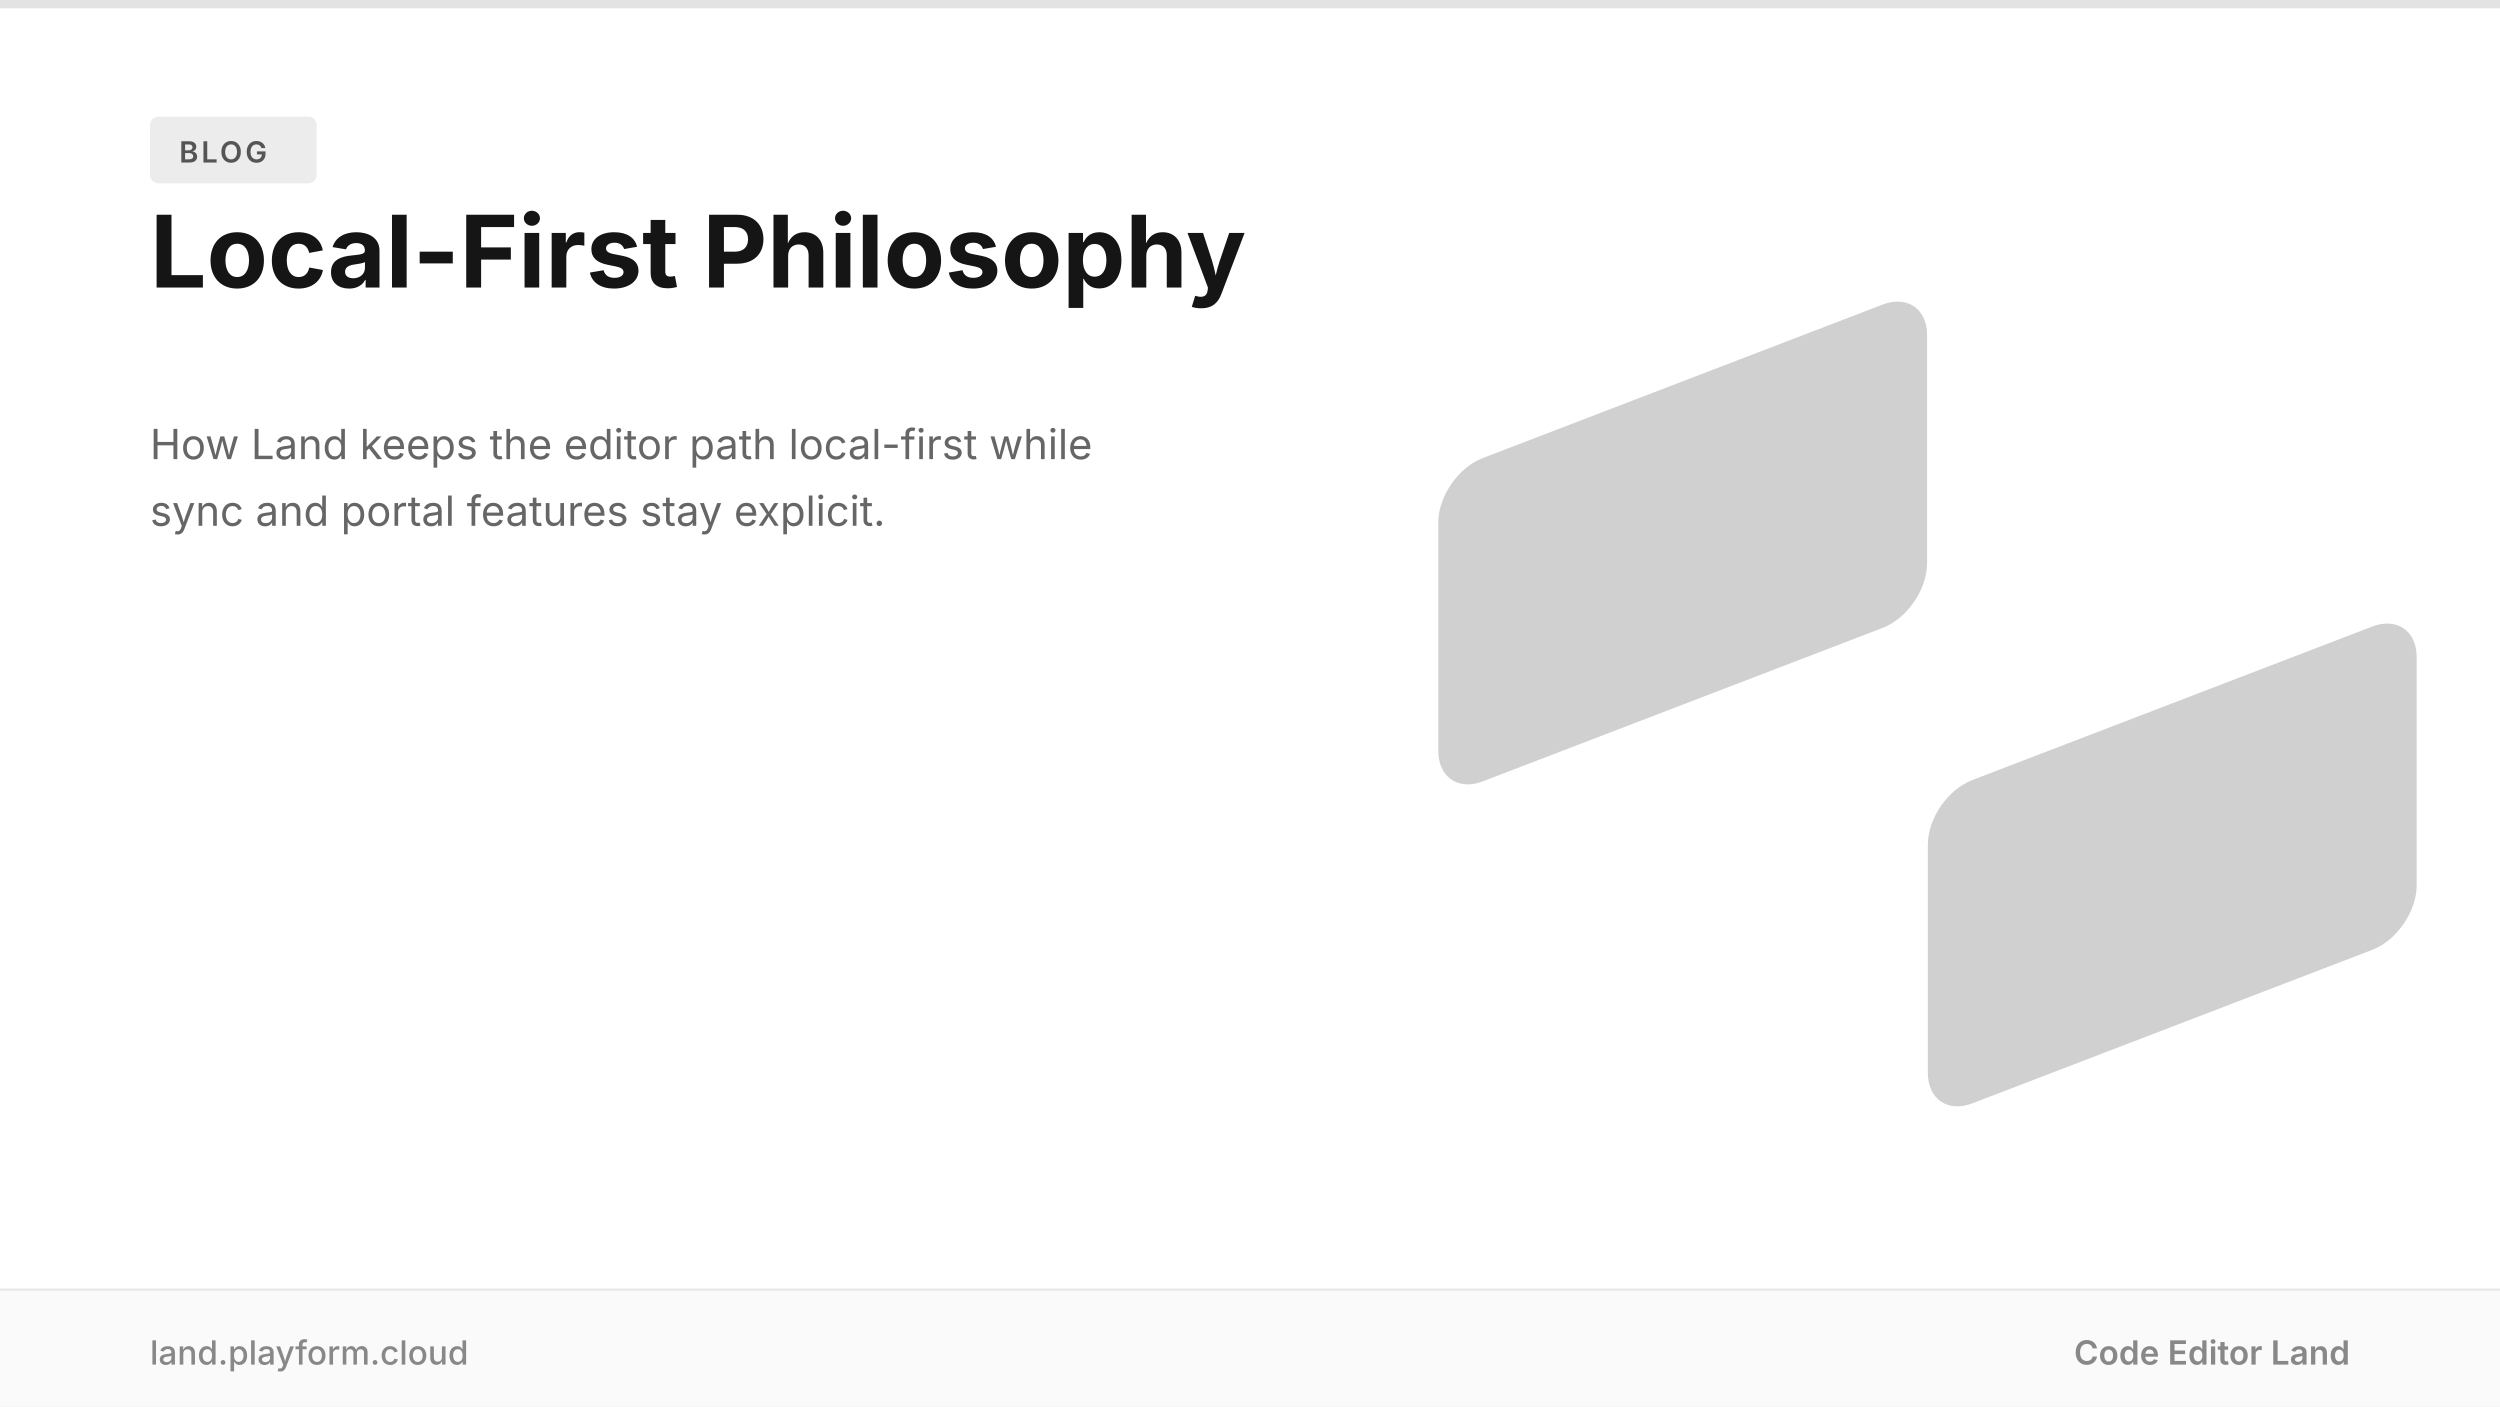
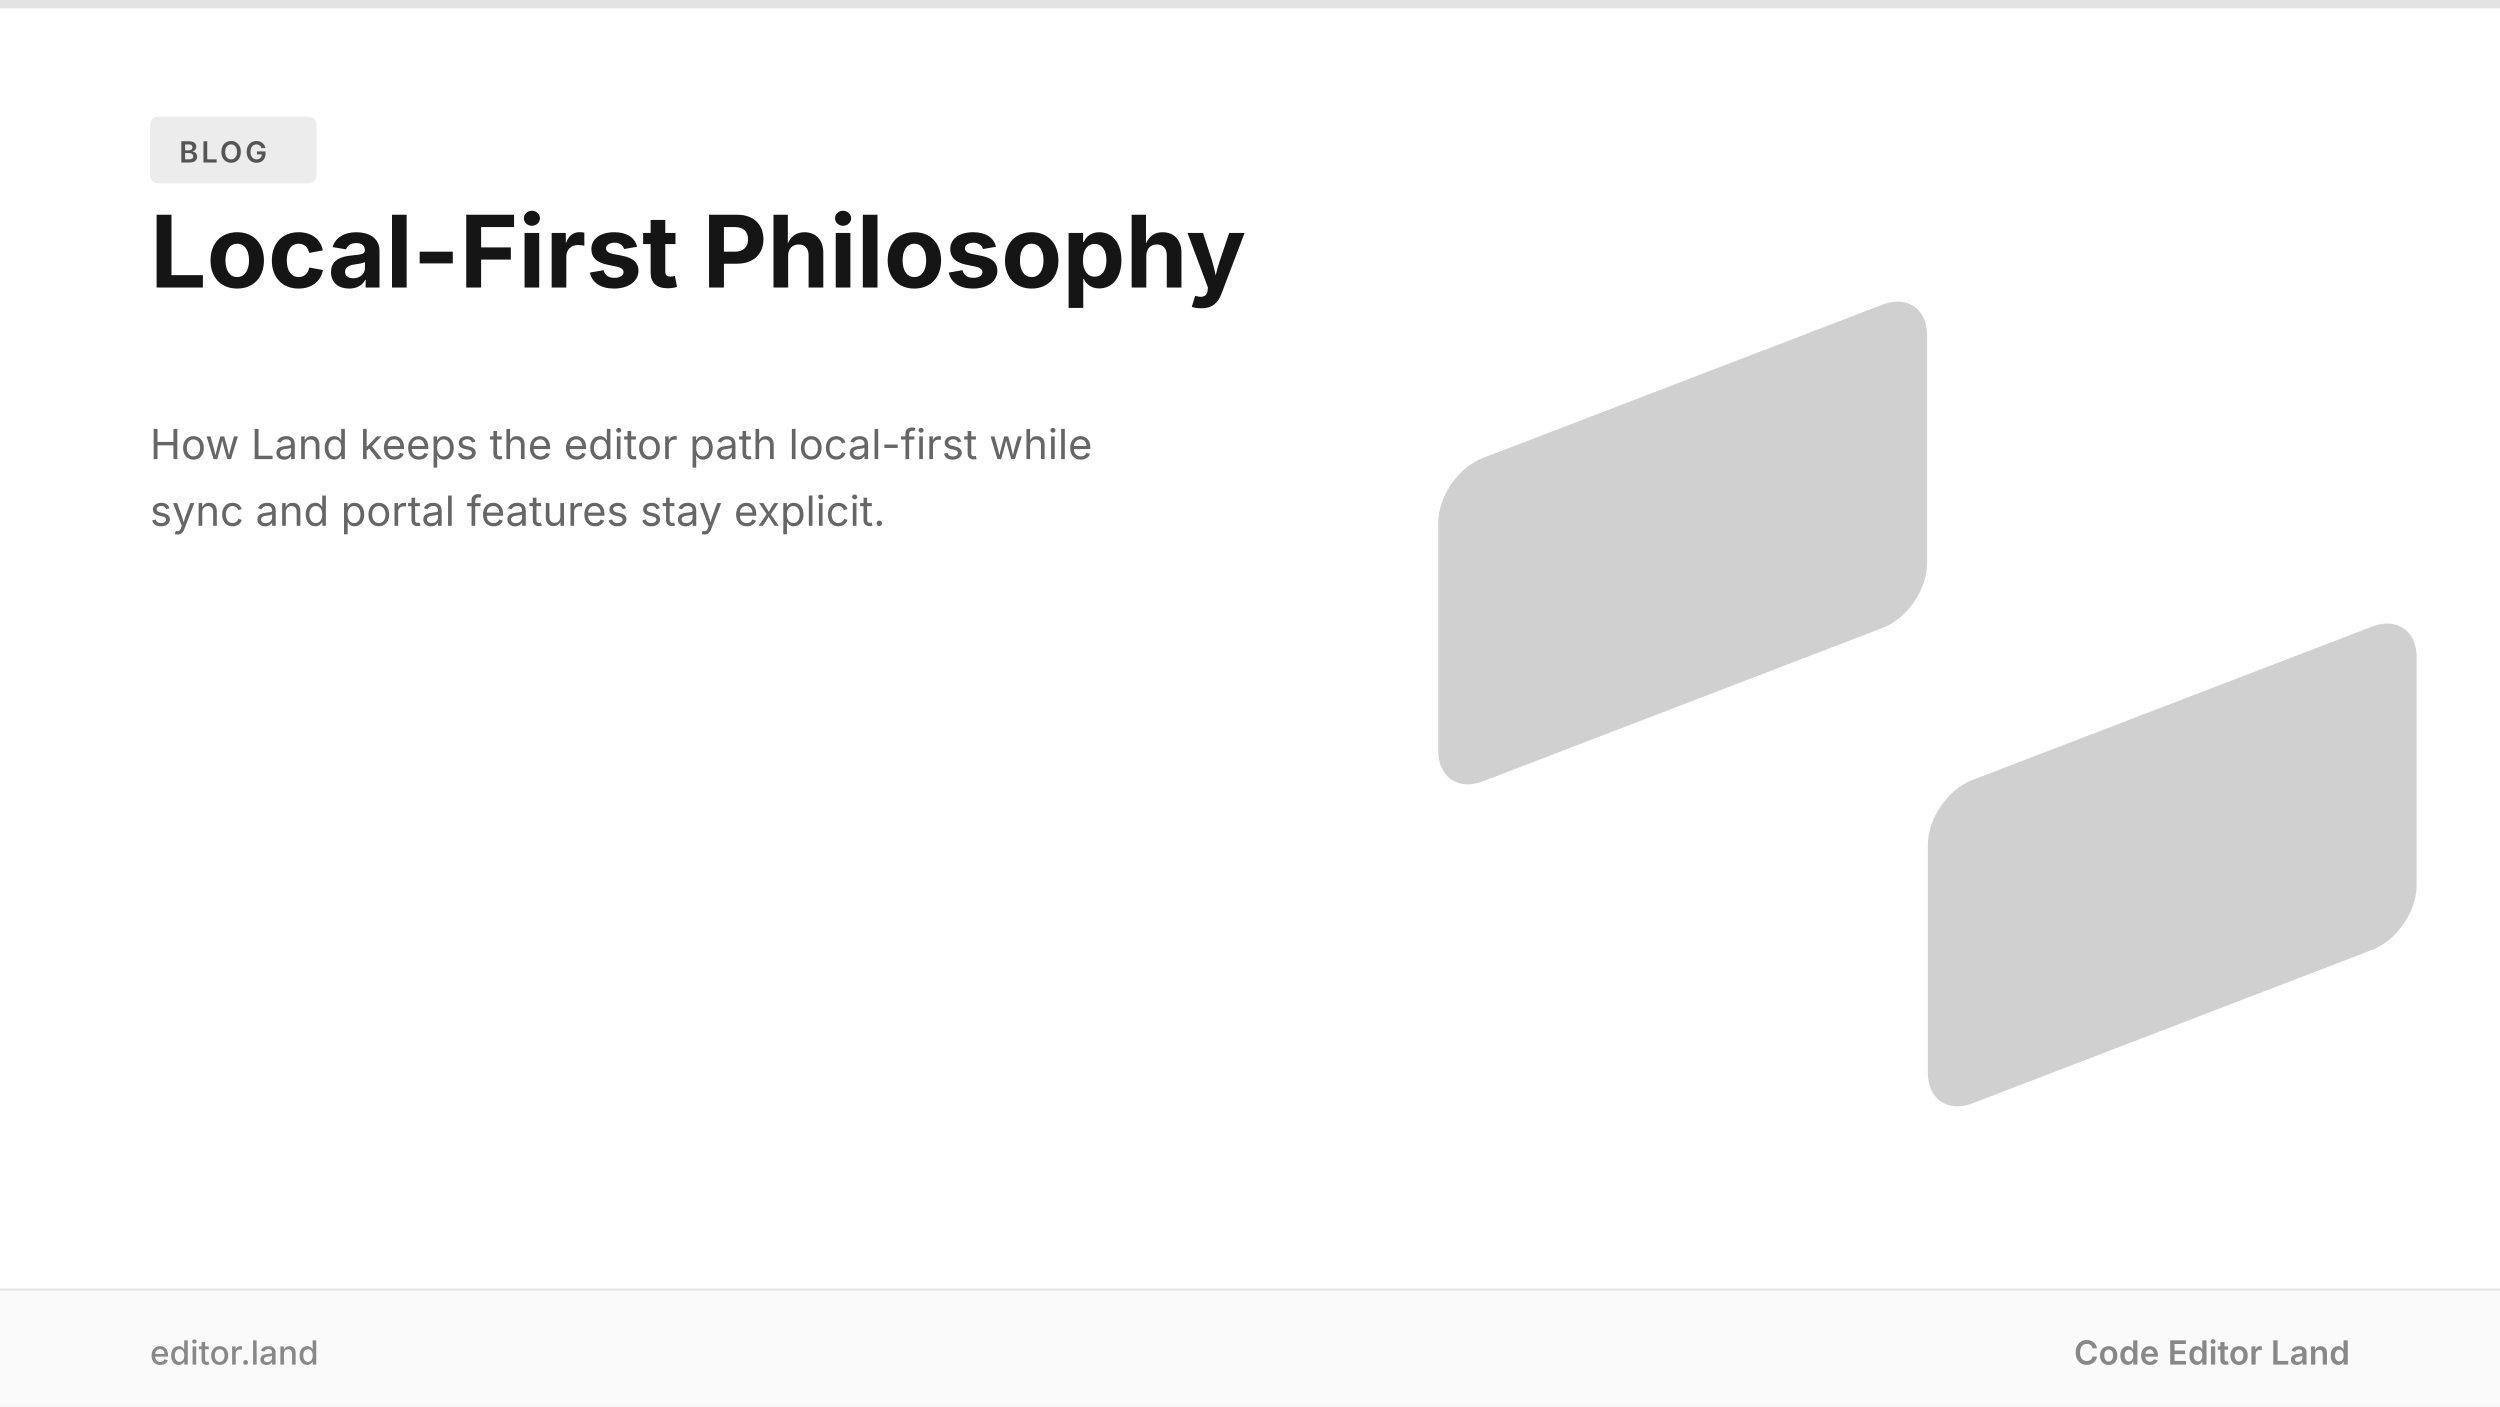
<svg xmlns="http://www.w3.org/2000/svg" width="1200" height="675" viewBox="0 0 1200 675">
  <path fill="#fff" d="M0 0h1200v675H0z" />
  <path fill="#151515" fill-opacity=".12" d="M0 0h1200v4H0z" />
  <rect width="1005.28" height="620.771" fill="#151515" fill-opacity=".2" rx="91.389" transform="matrix(-.2334 .08959 0 .25 925 138)" />
  <rect width="1005.28" height="620.771" fill="#151515" fill-opacity=".2" rx="91.389" transform="matrix(-.2334 .08959 0 .25 1160 292.55)" />
  <rect width="80" height="32" x="72" y="56" fill="#151515" fill-opacity=".08" rx="4" />
  <text x="86" y="78" fill="#555" font-family="system-ui, -apple-system, 'Segoe UI', sans-serif" font-size="14" font-weight="600" letter-spacing=".1em">BLOG</text>
  <text x="72" y="138" fill="#151515" font-family="system-ui, -apple-system, 'Segoe UI', sans-serif" font-size="48" font-weight="700">Local-First Philosophy</text>
  <text x="72" y="220.4" fill="#666" font-family="system-ui, -apple-system, 'Segoe UI', sans-serif" font-size="20" font-weight="400">How Land keeps the editor path local-first while</text>
  <text x="72" y="252.4" fill="#666" font-family="system-ui, -apple-system, 'Segoe UI', sans-serif" font-size="20" font-weight="400">sync and portal features stay explicit.</text>
  <path fill="#fafafa" d="M0 619h1200v56H0z" />
  <path stroke="#e5e5e5" d="M0 619h1200" />
-   <text x="72" y="655" fill="#888" font-family="system-ui, -apple-system, 'Segoe UI', sans-serif" font-size="16" font-weight="500">land.playform.cloud</text>
+   <text x="72" y="655" fill="#888" font-family="system-ui, -apple-system, 'Segoe UI', sans-serif" font-size="16" font-weight="500">editor.land</text>
  <text x="1128" y="655" fill="#888" font-family="system-ui, -apple-system, 'Segoe UI', sans-serif" font-size="16" font-weight="600" text-anchor="end">Code Editor Land</text>
</svg>
